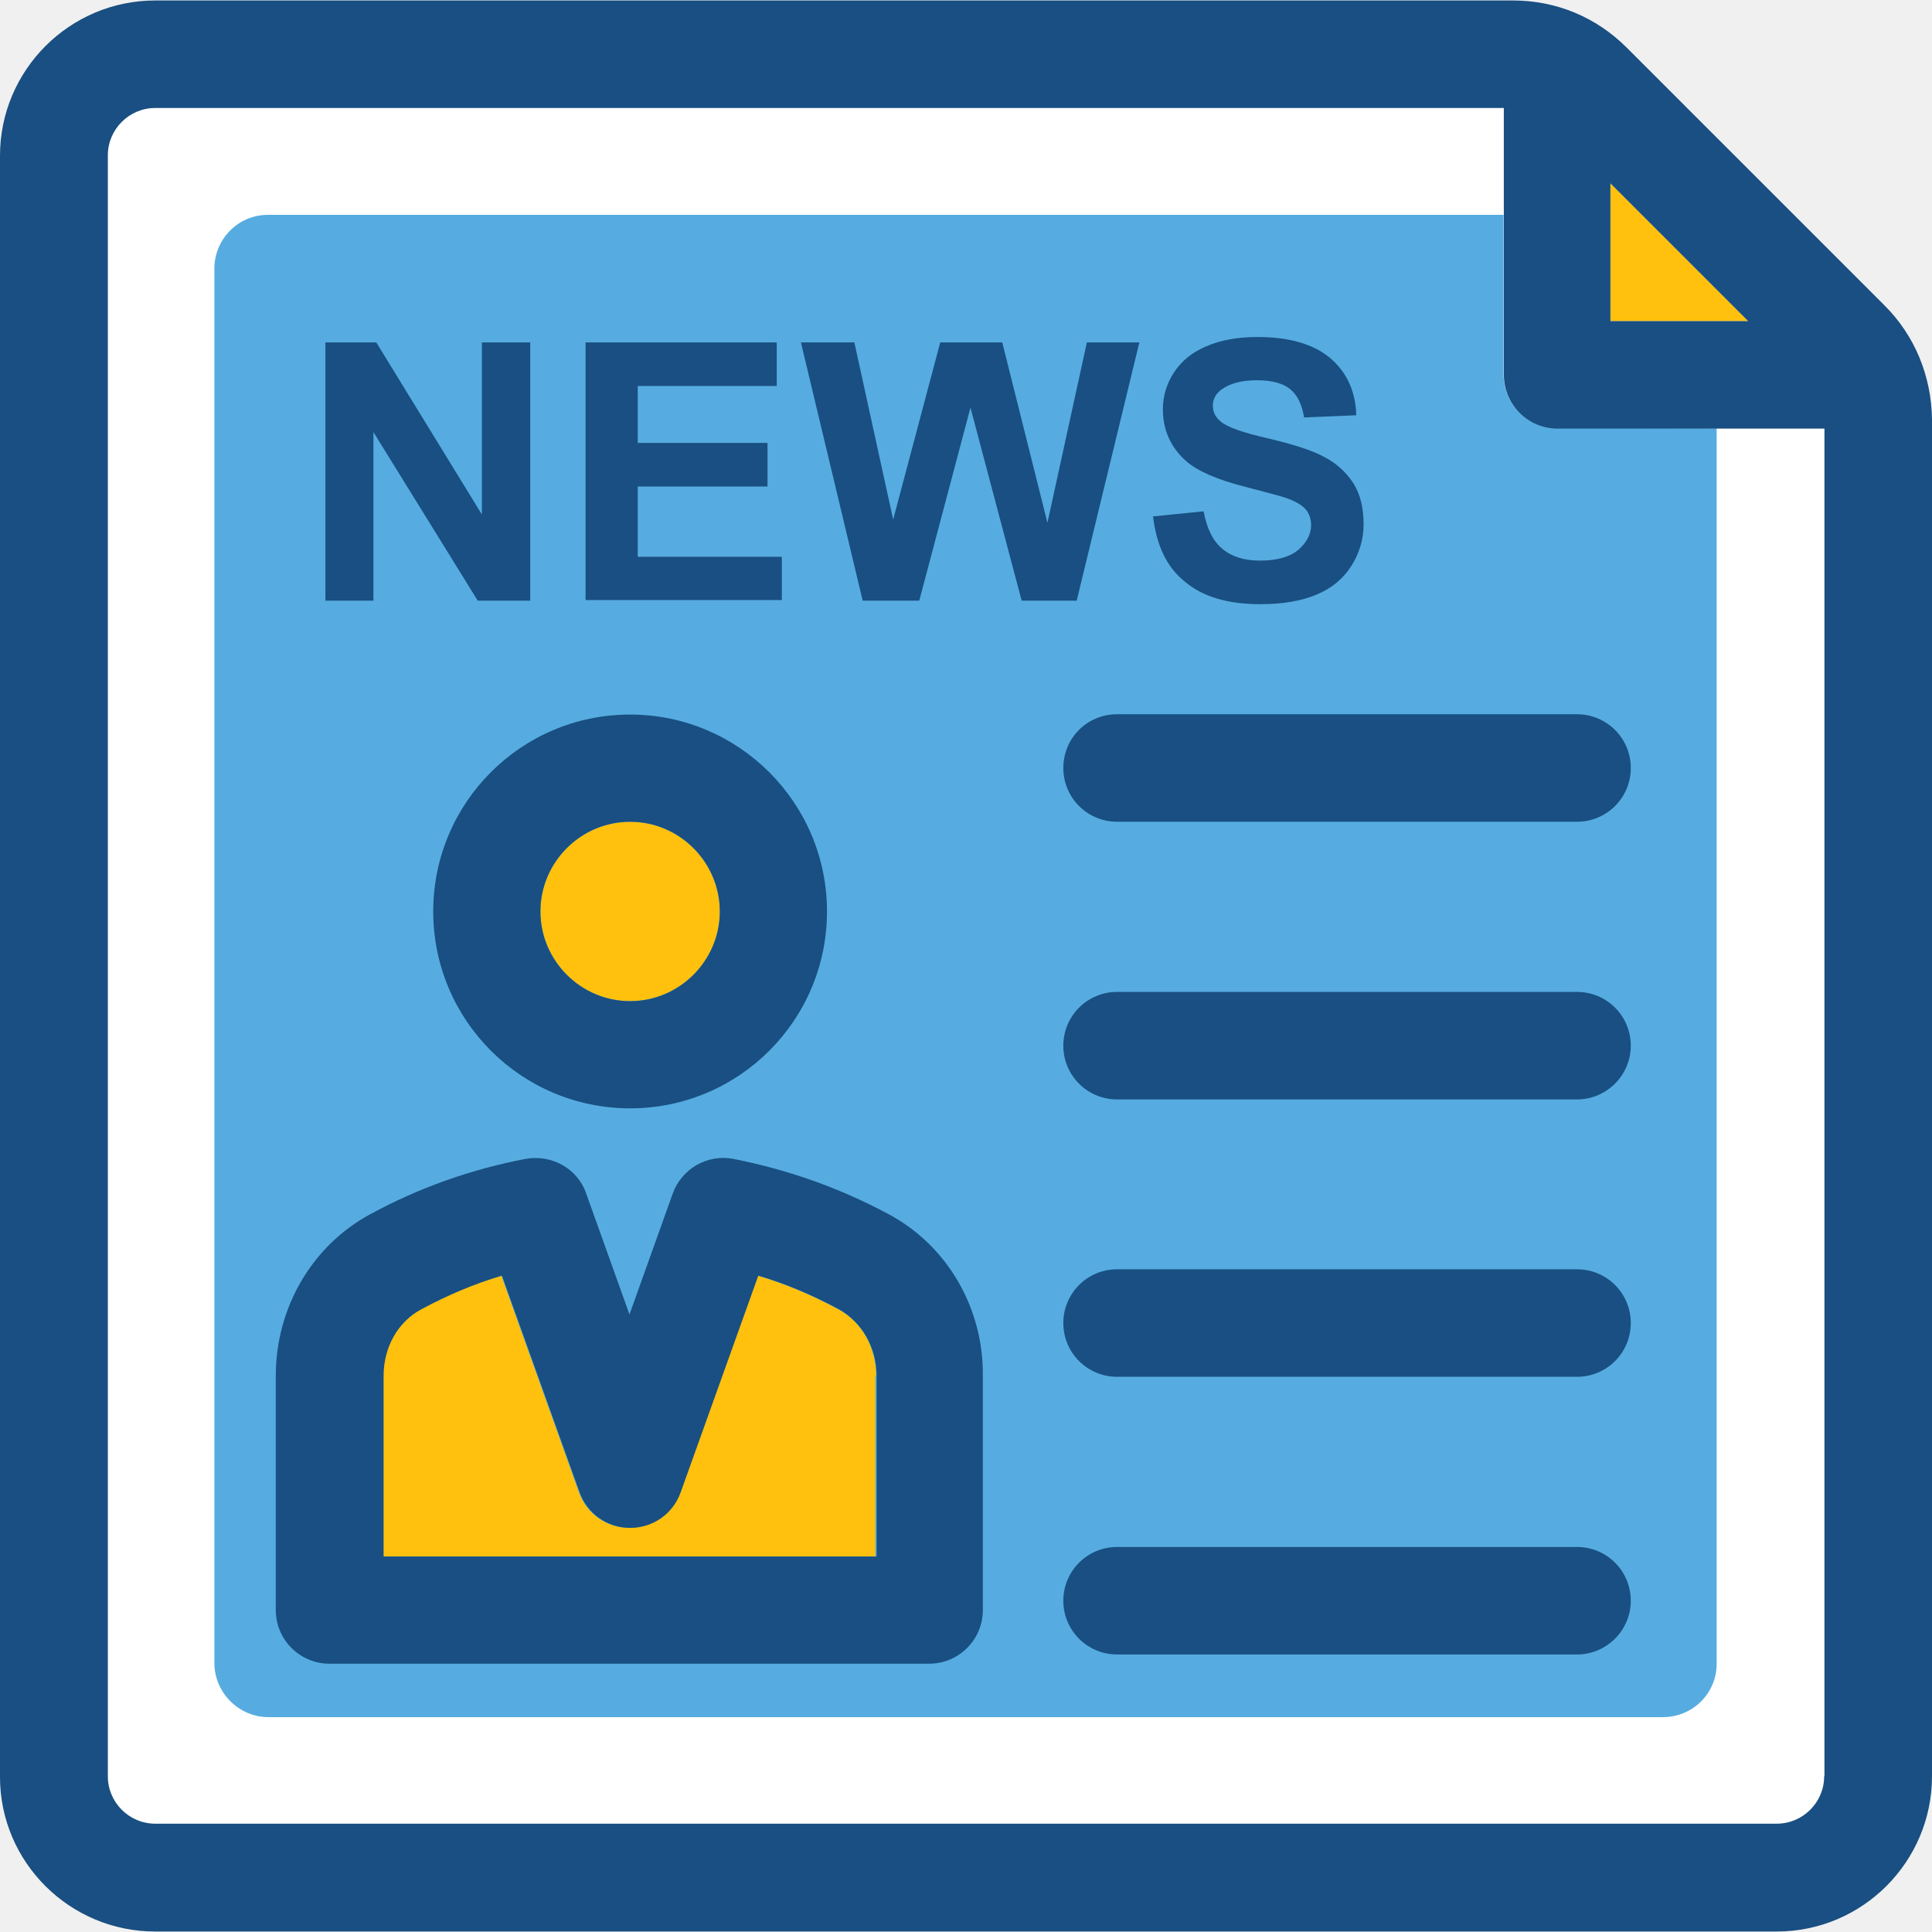
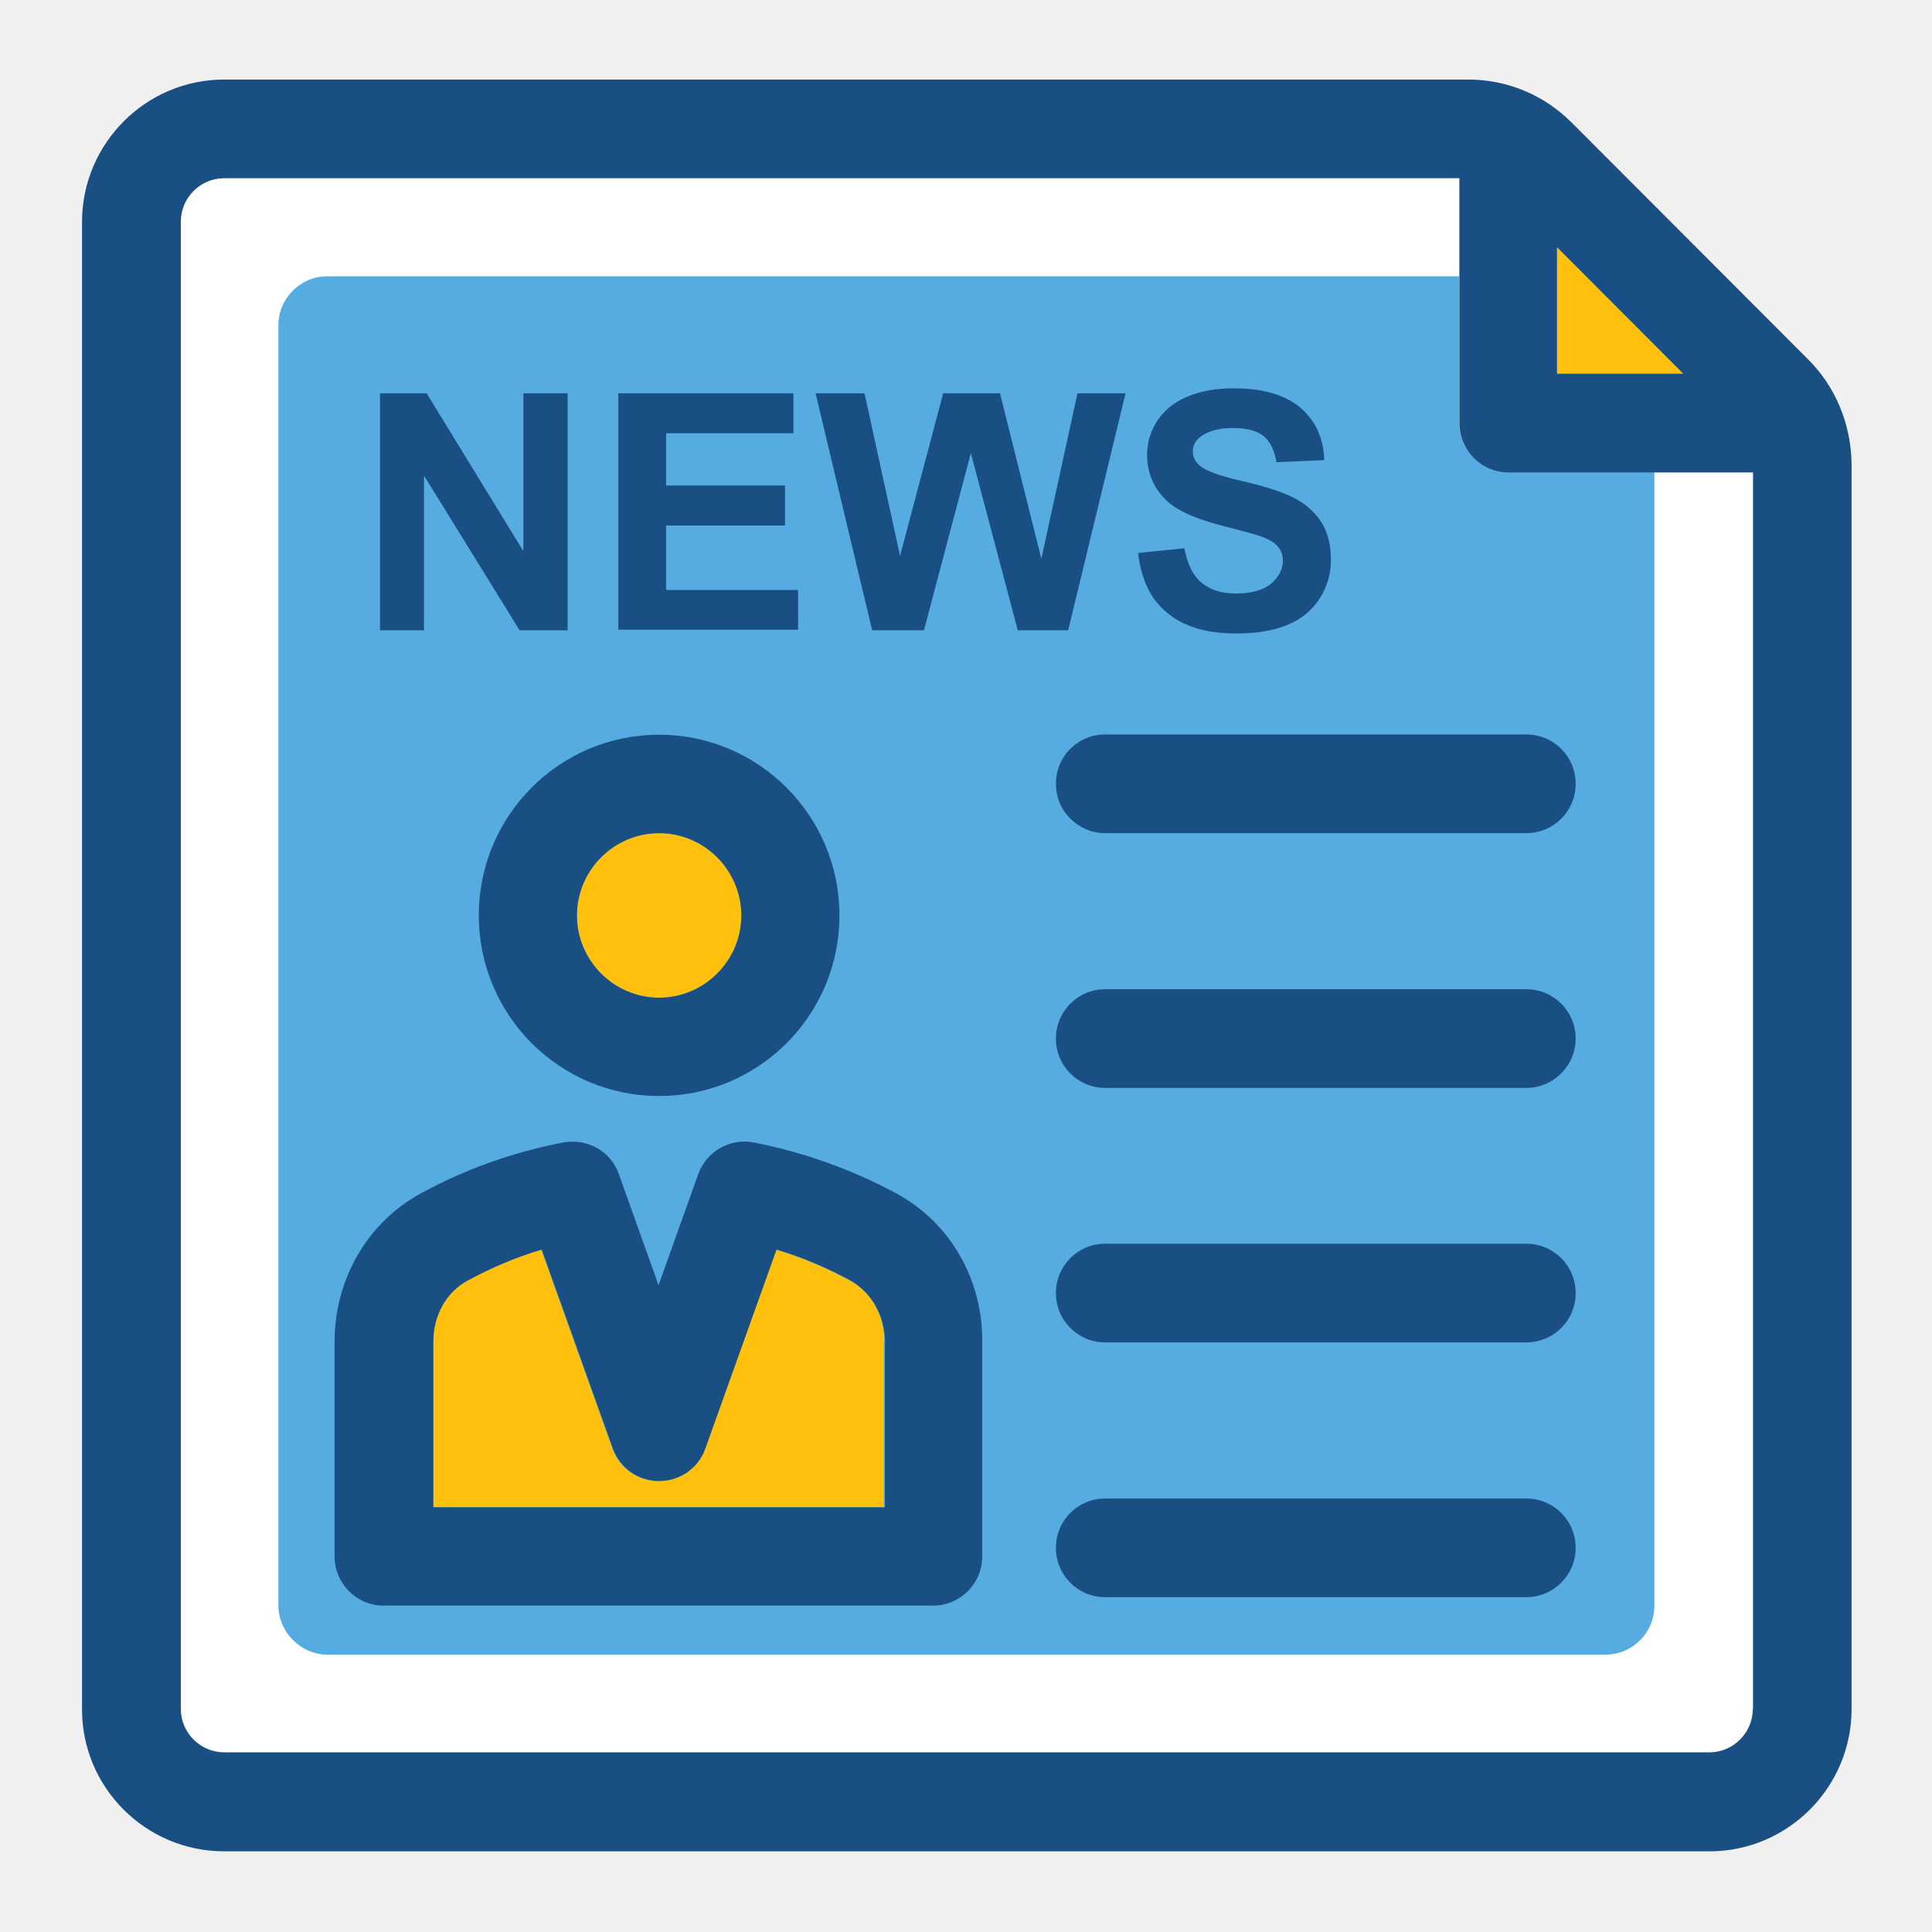
- <svg xmlns="http://www.w3.org/2000/svg" version="1.1" id="Layer_1" x="0px" y="0px" viewBox="0 0 392.663 392.663" style="enable-background:new 0 0 392.663 392.663;" xml:space="preserve">
-   <path style="fill:#FFFFFF;" d="M305.519,76.121V21.818H31.547c-5.301,0-9.632,4.331-9.632,9.632v329.568  c0,5.301,4.331,9.632,9.632,9.632h329.568c5.301,0,9.632-4.331,9.632-9.632V87.046h-54.238  C310.368,87.046,305.519,82.198,305.519,76.121z" />
-   <path style="fill:#56ACE0;" d="M348.897,87.046v251.087c0,6.012-4.848,10.861-10.925,10.861H54.562  c-6.012,0-10.99-4.978-10.99-10.99V54.594c0-6.012,4.848-10.925,10.861-10.925h251.152v32.453c0,6.012,4.848,10.861,10.861,10.861  L348.897,87.046z" />
-   <path style="fill:#FFC10D;" d="M128.065,167.014c-10.02,0-18.23,8.21-18.23,18.23s8.21,18.23,18.23,18.23s18.23-8.21,18.23-18.23  C146.295,175.224,138.085,167.014,128.065,167.014z" />
-   <path style="fill:#194F82;" d="M128.065,145.228c-22.109,0-40.016,17.907-40.016,40.016s17.907,40.016,40.016,40.016  s40.016-17.907,40.016-40.016S150.109,145.228,128.065,145.228z M128.065,203.475c-10.02,0-18.23-8.21-18.23-18.23  s8.21-18.23,18.23-18.23s18.23,8.21,18.23,18.23S138.085,203.475,128.065,203.475z" />
-   <path style="fill:#FFC10D;" d="M178.036,279.628c0-5.818-2.909-11.055-7.758-13.576c-5.172-2.78-10.602-5.107-16.291-6.788  l-15.774,44.024c-1.552,4.331-5.624,7.24-10.279,7.24s-8.727-2.844-10.279-7.24l-15.774-44.024  c-5.689,1.681-11.119,4.008-16.291,6.788c-4.784,2.651-7.758,7.822-7.758,13.576v36.719h100.073v-36.719H178.036z" />
-   <g>
-     <path style="fill:#194F82;" d="M180.752,246.853c-9.826-5.301-20.493-9.115-31.677-11.313c-5.301-1.034-10.537,2.004-12.347,7.046   l-8.792,24.566l-8.792-24.566c-1.745-5.107-7.046-8.016-12.347-7.046c-11.184,2.133-21.851,5.947-31.677,11.313   c-11.766,6.4-19.071,19.006-19.071,32.776v47.58c0,6.012,4.848,10.925,10.925,10.925h121.859c6.012,0,10.925-4.848,10.925-10.925   v-47.58C199.887,265.859,192.582,253.253,180.752,246.853z M77.964,279.628c0-5.818,2.909-11.055,7.758-13.576   c5.172-2.78,10.602-5.107,16.291-6.788l15.774,44.024c1.552,4.331,5.624,7.24,10.279,7.24s8.727-2.844,10.279-7.24l15.774-44.024   c5.689,1.681,11.119,4.008,16.291,6.788c4.784,2.651,7.758,7.822,7.758,13.576v36.719H77.964V279.628z" />
-     <path style="fill:#194F82;" d="M320.517,167.014h-93.479c-6.012,0-10.925-4.848-10.925-10.925c0-6.077,4.848-10.925,10.925-10.925   h93.479c6.012,0,10.925,4.848,10.925,10.925C331.442,162.166,326.529,167.014,320.517,167.014z" />
-     <path style="fill:#194F82;" d="M320.517,223.451h-93.479c-6.012,0-10.925-4.848-10.925-10.925c0-6.012,4.848-10.925,10.925-10.925   h93.479c6.012,0,10.925,4.848,10.925,10.925C331.442,218.537,326.529,223.451,320.517,223.451z" />
-     <path style="fill:#194F82;" d="M320.517,279.822h-93.479c-6.012,0-10.925-4.848-10.925-10.925c0-6.012,4.848-10.925,10.925-10.925   h93.479c6.012,0,10.925,4.848,10.925,10.925C331.442,274.974,326.529,279.822,320.517,279.822z" />
-     <path style="fill:#194F82;" d="M320.517,336.259h-93.479c-6.012,0-10.925-4.848-10.925-10.925c0-6.012,4.848-10.925,10.925-10.925   h93.479c6.012,0,10.925,4.848,10.925,10.925C331.442,331.345,326.529,336.259,320.517,336.259z" />
-     <path style="fill:#194F82;" d="M66.133,122.02V69.592h10.343l21.463,34.974V69.592h9.826v52.493H97.099L75.895,87.822v34.263   h-9.762V122.02z" />
-     <path style="fill:#194F82;" d="M119.014,122.02V69.592h38.853v8.857h-28.251V90.02h26.376v8.857h-26.376v14.287h29.285v8.792   h-39.887V122.02z" />
-     <path style="fill:#194F82;" d="M175.321,122.02L162.78,69.592h10.861l7.887,36.008l9.568-36.008h12.606l9.18,36.655l8.016-36.655   h10.667l-12.735,52.493h-11.184l-10.408-39.24l-10.408,39.24h-11.507V122.02z" />
-     <path style="fill:#194F82;" d="M234.343,104.954l10.279-1.034c0.646,3.491,1.875,6.012,3.814,7.628   c1.939,1.616,4.461,2.392,7.628,2.392c3.426,0,5.947-0.711,7.758-2.133c1.681-1.487,2.651-3.168,2.651-5.107   c0-1.228-0.388-2.327-1.099-3.168c-0.711-0.84-2.004-1.616-3.814-2.263c-1.228-0.453-4.073-1.164-8.469-2.327   c-5.624-1.422-9.632-3.168-11.96-5.172c-3.232-2.844-4.784-6.4-4.784-10.602c0-2.715,0.776-5.172,2.263-7.499   c1.552-2.327,3.685-4.073,6.594-5.301c2.844-1.228,6.271-1.875,10.343-1.875c6.594,0,11.507,1.487,14.869,4.331   c3.297,2.844,5.107,6.723,5.236,11.572l-10.602,0.453c-0.453-2.715-1.422-4.655-2.909-5.818c-1.487-1.164-3.685-1.745-6.723-1.745   c-3.103,0-5.495,0.646-7.24,1.939c-1.099,0.84-1.681,1.939-1.681,3.232c0,1.228,0.517,2.327,1.551,3.168   c1.293,1.164,4.59,2.327,9.762,3.491c5.172,1.228,8.986,2.457,11.442,3.814c2.457,1.293,4.396,3.103,5.818,5.301   c1.422,2.263,2.069,5.042,2.069,8.339c0,3.038-0.84,5.818-2.457,8.404c-1.681,2.651-4.008,4.59-7.111,5.883   c-3.103,1.293-6.853,1.939-11.442,1.939c-6.659,0-11.766-1.552-15.321-4.59C237.123,115.297,235.055,110.836,234.343,104.954z" />
+ <svg xmlns="http://www.w3.org/2000/svg" version="1.1" id="Layer_1" x="0px" y="0px" viewBox="0 0 24 24" xml:space="preserve" width="24" height="24">
+   <defs id="defs13789" />
+   <path style="fill:#ffffff;stroke-width:0.056" d="M 18.122,5.252 V 2.206 H 2.785 c -0.297,0 -0.539,0.243 -0.539,0.54 v 18.483 c 0,0.297 0.242,0.54 0.539,0.54 H 21.235 c 0.297,0 0.539,-0.243 0.539,-0.54 V 5.864 H 18.737 c -0.344,0 -0.615,-0.272 -0.615,-0.613 z" id="path13722" />
+   <path style="fill:#56ace0;stroke-width:0.056" d="M 20.551,5.864 V 19.946 c 0,0.337 -0.271,0.609 -0.612,0.609 H 4.073 c -0.337,0 -0.615,-0.279 -0.615,-0.616 V 4.045 c 0,-0.337 0.271,-0.613 0.608,-0.613 h 14.06 v 1.82 c 0,0.337 0.271,0.609 0.608,0.609 z" id="path13724" />
+   <path style="fill:#ffc10d;stroke-width:0.056" d="m 8.188,10.349 c -0.561,0 -1.021,0.46 -1.021,1.022 0,0.562 0.46,1.022 1.021,1.022 0.561,0 1.021,-0.46 1.021,-1.022 0,-0.562 -0.46,-1.022 -1.021,-1.022 z" id="path13726" />
+   <path style="fill:#194f82;stroke-width:0.056" d="m 8.188,9.127 c -1.238,0 -2.24,1.004 -2.24,2.244 0,1.24 1.002,2.244 2.24,2.244 1.238,0 2.24,-1.004 2.24,-2.244 0,-1.24 -1.006,-2.244 -2.24,-2.244 z m 0,3.267 c -0.561,0 -1.021,-0.46 -1.021,-1.022 0,-0.562 0.46,-1.022 1.021,-1.022 0.561,0 1.021,0.46 1.021,1.022 0,0.562 -0.46,1.022 -1.021,1.022 z" id="path13728" />
+   <path style="fill:#ffc10d;stroke-width:0.056" d="m 10.985,16.665 c 0,-0.326 -0.163,-0.62 -0.434,-0.761 -0.29,-0.156 -0.594,-0.286 -0.912,-0.381 l -0.883,2.469 c -0.087,0.243 -0.315,0.406 -0.575,0.406 -0.261,0 -0.489,-0.159 -0.575,-0.406 l -0.883,-2.469 c -0.318,0.094 -0.622,0.225 -0.912,0.381 -0.268,0.149 -0.434,0.439 -0.434,0.761 v 2.059 H 10.978 v -2.059 z" id="path13730" />
+   <g id="g13750" transform="matrix(0.05598194,0,0,0.05608141,1.018574,0.9828127)">
+     <path style="fill:#194f82" d="m 180.752,246.853 c -9.826,-5.301 -20.493,-9.115 -31.677,-11.313 -5.301,-1.034 -10.537,2.004 -12.347,7.046 l -8.792,24.566 -8.792,-24.566 c -1.745,-5.107 -7.046,-8.016 -12.347,-7.046 -11.184,2.133 -21.851,5.947 -31.677,11.313 -11.766,6.4 -19.071,19.006 -19.071,32.776 v 47.58 c 0,6.012 4.848,10.925 10.925,10.925 h 121.859 c 6.012,0 10.925,-4.848 10.925,-10.925 v -47.58 c 0.129,-13.77 -7.176,-26.376 -19.006,-32.776 z M 77.964,279.628 c 0,-5.818 2.909,-11.055 7.758,-13.576 5.172,-2.78 10.602,-5.107 16.291,-6.788 l 15.774,44.024 c 1.552,4.331 5.624,7.24 10.279,7.24 4.655,0 8.727,-2.844 10.279,-7.24 l 15.774,-44.024 c 5.689,1.681 11.119,4.008 16.291,6.788 4.784,2.651 7.758,7.822 7.758,13.576 v 36.719 H 77.964 Z" id="path13732" />
+     <path style="fill:#194f82" d="m 320.517,167.014 h -93.479 c -6.012,0 -10.925,-4.848 -10.925,-10.925 0,-6.077 4.848,-10.925 10.925,-10.925 h 93.479 c 6.012,0 10.925,4.848 10.925,10.925 0,6.077 -4.913,10.925 -10.925,10.925 z" id="path13734" />
+     <path style="fill:#194f82" d="m 320.517,223.451 h -93.479 c -6.012,0 -10.925,-4.848 -10.925,-10.925 0,-6.012 4.848,-10.925 10.925,-10.925 h 93.479 c 6.012,0 10.925,4.848 10.925,10.925 0,6.011 -4.913,10.925 -10.925,10.925 z" id="path13736" />
+     <path style="fill:#194f82" d="m 320.517,279.822 h -93.479 c -6.012,0 -10.925,-4.848 -10.925,-10.925 0,-6.012 4.848,-10.925 10.925,-10.925 h 93.479 c 6.012,0 10.925,4.848 10.925,10.925 0,6.077 -4.913,10.925 -10.925,10.925 z" id="path13738" />
+     <path style="fill:#194f82" d="m 320.517,336.259 h -93.479 c -6.012,0 -10.925,-4.848 -10.925,-10.925 0,-6.012 4.848,-10.925 10.925,-10.925 h 93.479 c 6.012,0 10.925,4.848 10.925,10.925 0,6.011 -4.913,10.925 -10.925,10.925 z" id="path13740" />
+     <path style="fill:#194f82" d="M 66.133,122.02 V 69.592 h 10.343 l 21.463,34.974 V 69.592 h 9.826 v 52.493 H 97.099 L 75.895,87.822 v 34.263 h -9.762 z" id="path13742" />
+     <path style="fill:#194f82" d="M 119.014,122.02 V 69.592 h 38.853 v 8.857 H 129.616 V 90.02 h 26.376 v 8.857 h -26.376 v 14.287 h 29.285 v 8.792 h -39.887 z" id="path13744" />
+     <path style="fill:#194f82" d="M 175.321,122.02 162.78,69.592 h 10.861 l 7.887,36.008 9.568,-36.008 h 12.606 l 9.18,36.655 8.016,-36.655 h 10.667 l -12.735,52.493 h -11.184 l -10.408,-39.24 -10.408,39.24 h -11.507 v -0.065 z" id="path13746" />
+     <path style="fill:#194f82" d="m 234.343,104.954 10.279,-1.034 c 0.646,3.491 1.875,6.012 3.814,7.628 1.939,1.616 4.461,2.392 7.628,2.392 3.426,0 5.947,-0.711 7.758,-2.133 1.681,-1.487 2.651,-3.168 2.651,-5.107 0,-1.228 -0.388,-2.327 -1.099,-3.168 -0.711,-0.84 -2.004,-1.616 -3.814,-2.263 -1.228,-0.453 -4.073,-1.164 -8.469,-2.327 -5.624,-1.422 -9.632,-3.168 -11.96,-5.172 -3.232,-2.844 -4.784,-6.4 -4.784,-10.602 0,-2.715 0.776,-5.172 2.263,-7.499 1.552,-2.327 3.685,-4.073 6.594,-5.301 2.844,-1.228 6.271,-1.875 10.343,-1.875 6.594,0 11.507,1.487 14.869,4.331 3.297,2.844 5.107,6.723 5.236,11.572 l -10.602,0.453 c -0.453,-2.715 -1.422,-4.655 -2.909,-5.818 -1.487,-1.164 -3.685,-1.745 -6.723,-1.745 -3.103,0 -5.495,0.646 -7.24,1.939 -1.099,0.84 -1.681,1.939 -1.681,3.232 0,1.228 0.517,2.327 1.551,3.168 1.293,1.164 4.59,2.327 9.762,3.491 5.172,1.228 8.986,2.457 11.442,3.814 2.457,1.293 4.396,3.103 5.818,5.301 1.422,2.263 2.069,5.042 2.069,8.339 0,3.038 -0.84,5.818 -2.457,8.404 -1.681,2.651 -4.008,4.59 -7.111,5.883 -3.103,1.293 -6.853,1.939 -11.442,1.939 -6.659,0 -11.766,-1.552 -15.321,-4.59 -3.685,-2.909 -5.753,-7.37 -6.465,-13.252 z" id="path13748" />
  </g>
-   <polygon style="fill:#FFC10D;" points="327.305,37.269 327.305,65.261 355.297,65.261 " />
-   <path style="fill:#194F82;" d="M382.966,62.028L330.602,9.665c-6.206-6.206-14.352-9.568-23.079-9.568H31.547  C14.158,0.097,0,14.255,0,31.644v329.503c0,17.325,14.158,31.418,31.547,31.418h329.568c17.39,0,31.547-14.158,31.547-31.547V85.172  C392.533,76.444,389.172,68.17,382.966,62.028z M327.305,37.269l27.992,27.992h-27.992V37.269z M370.747,361.018  c0,5.301-4.331,9.632-9.632,9.632H31.547c-5.301,0-9.632-4.331-9.632-9.632V31.58c0-5.301,4.331-9.632,9.632-9.632h274.101v54.238  c0,6.012,4.848,10.925,10.925,10.925h54.238v273.907H370.747z" />
-   <g>
+   <polygon style="fill:#ffc10d" points="355.297,65.261 327.305,37.269 327.305,65.261 " id="polygon13752" transform="matrix(0.05598194,0,0,0.05608141,1.018574,0.9828127)" />
+   <path style="fill:#194f82;stroke-width:0.056" d="M 22.458,4.461 19.526,1.525 C 19.179,1.177 18.723,0.988 18.234,0.988 H 2.785 c -0.973,0 -1.766,0.794 -1.766,1.769 V 21.236 c 0,0.972 0.793,1.762 1.766,1.762 H 21.235 c 0.974,0 1.766,-0.794 1.766,-1.769 V 5.759 C 22.993,5.27 22.805,4.806 22.458,4.461 Z m -3.116,-1.389 1.567,1.57 h -1.567 z m 2.432,18.156 c 0,0.297 -0.242,0.54 -0.539,0.54 H 2.785 c -0.297,0 -0.539,-0.243 -0.539,-0.54 V 2.754 c 0,-0.297 0.242,-0.54 0.539,-0.54 H 18.129 v 3.042 c 0,0.337 0.271,0.613 0.612,0.613 h 3.036 V 21.229 Z" id="path13754" />
+   <g id="g13756" transform="matrix(0.05598194,0,0,0.05608141,1.018574,0.9828127)">
</g>
-   <g>
+   <g id="g13758" transform="matrix(0.05598194,0,0,0.05608141,1.018574,0.9828127)">
</g>
-   <g>
+   <g id="g13760" transform="matrix(0.05598194,0,0,0.05608141,1.018574,0.9828127)">
</g>
-   <g>
+   <g id="g13762" transform="matrix(0.05598194,0,0,0.05608141,1.018574,0.9828127)">
</g>
-   <g>
+   <g id="g13764" transform="matrix(0.05598194,0,0,0.05608141,1.018574,0.9828127)">
</g>
-   <g>
+   <g id="g13766" transform="matrix(0.05598194,0,0,0.05608141,1.018574,0.9828127)">
</g>
-   <g>
+   <g id="g13768" transform="matrix(0.05598194,0,0,0.05608141,1.018574,0.9828127)">
</g>
-   <g>
+   <g id="g13770" transform="matrix(0.05598194,0,0,0.05608141,1.018574,0.9828127)">
</g>
-   <g>
+   <g id="g13772" transform="matrix(0.05598194,0,0,0.05608141,1.018574,0.9828127)">
</g>
-   <g>
+   <g id="g13774" transform="matrix(0.05598194,0,0,0.05608141,1.018574,0.9828127)">
</g>
-   <g>
+   <g id="g13776" transform="matrix(0.05598194,0,0,0.05608141,1.018574,0.9828127)">
</g>
-   <g>
+   <g id="g13778" transform="matrix(0.05598194,0,0,0.05608141,1.018574,0.9828127)">
</g>
-   <g>
+   <g id="g13780" transform="matrix(0.05598194,0,0,0.05608141,1.018574,0.9828127)">
</g>
-   <g>
+   <g id="g13782" transform="matrix(0.05598194,0,0,0.05608141,1.018574,0.9828127)">
</g>
-   <g>
+   <g id="g13784" transform="matrix(0.05598194,0,0,0.05608141,1.018574,0.9828127)">
</g>
</svg>
